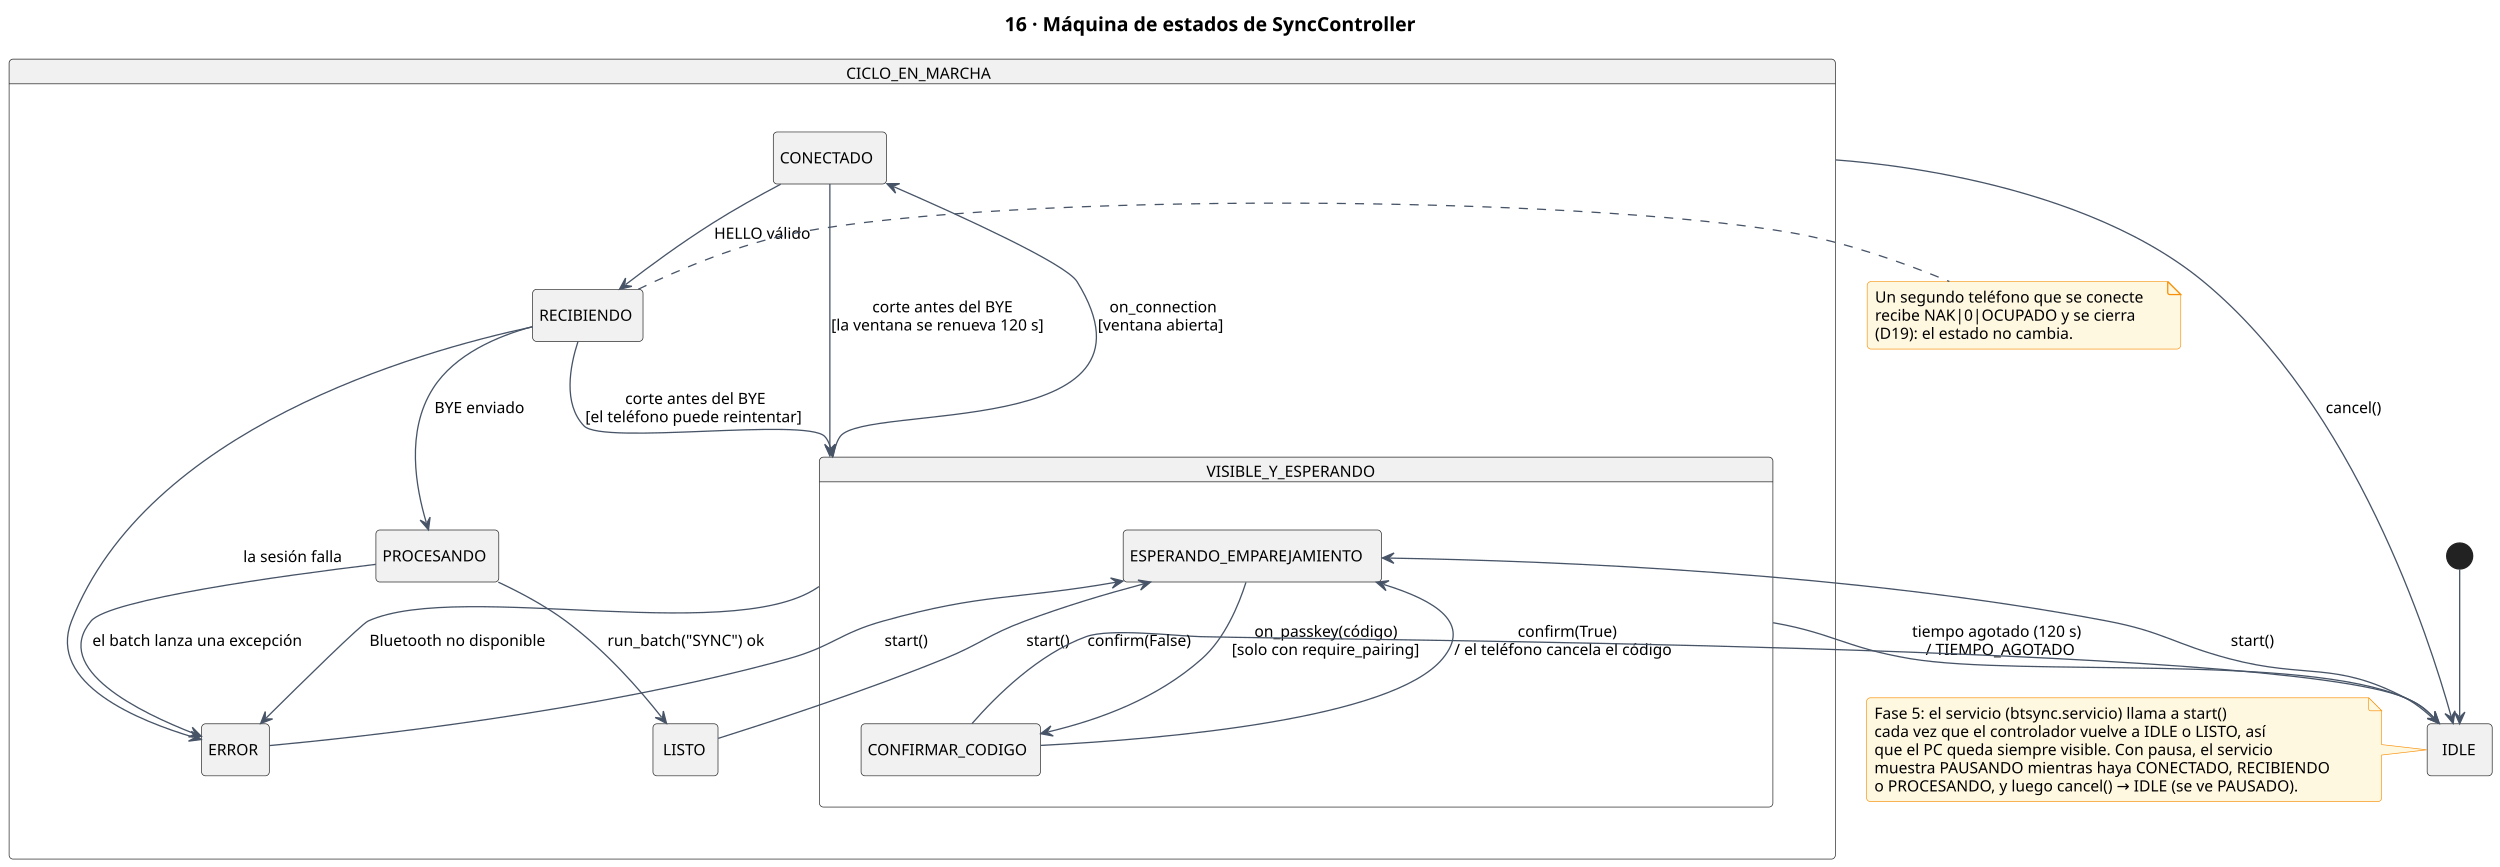
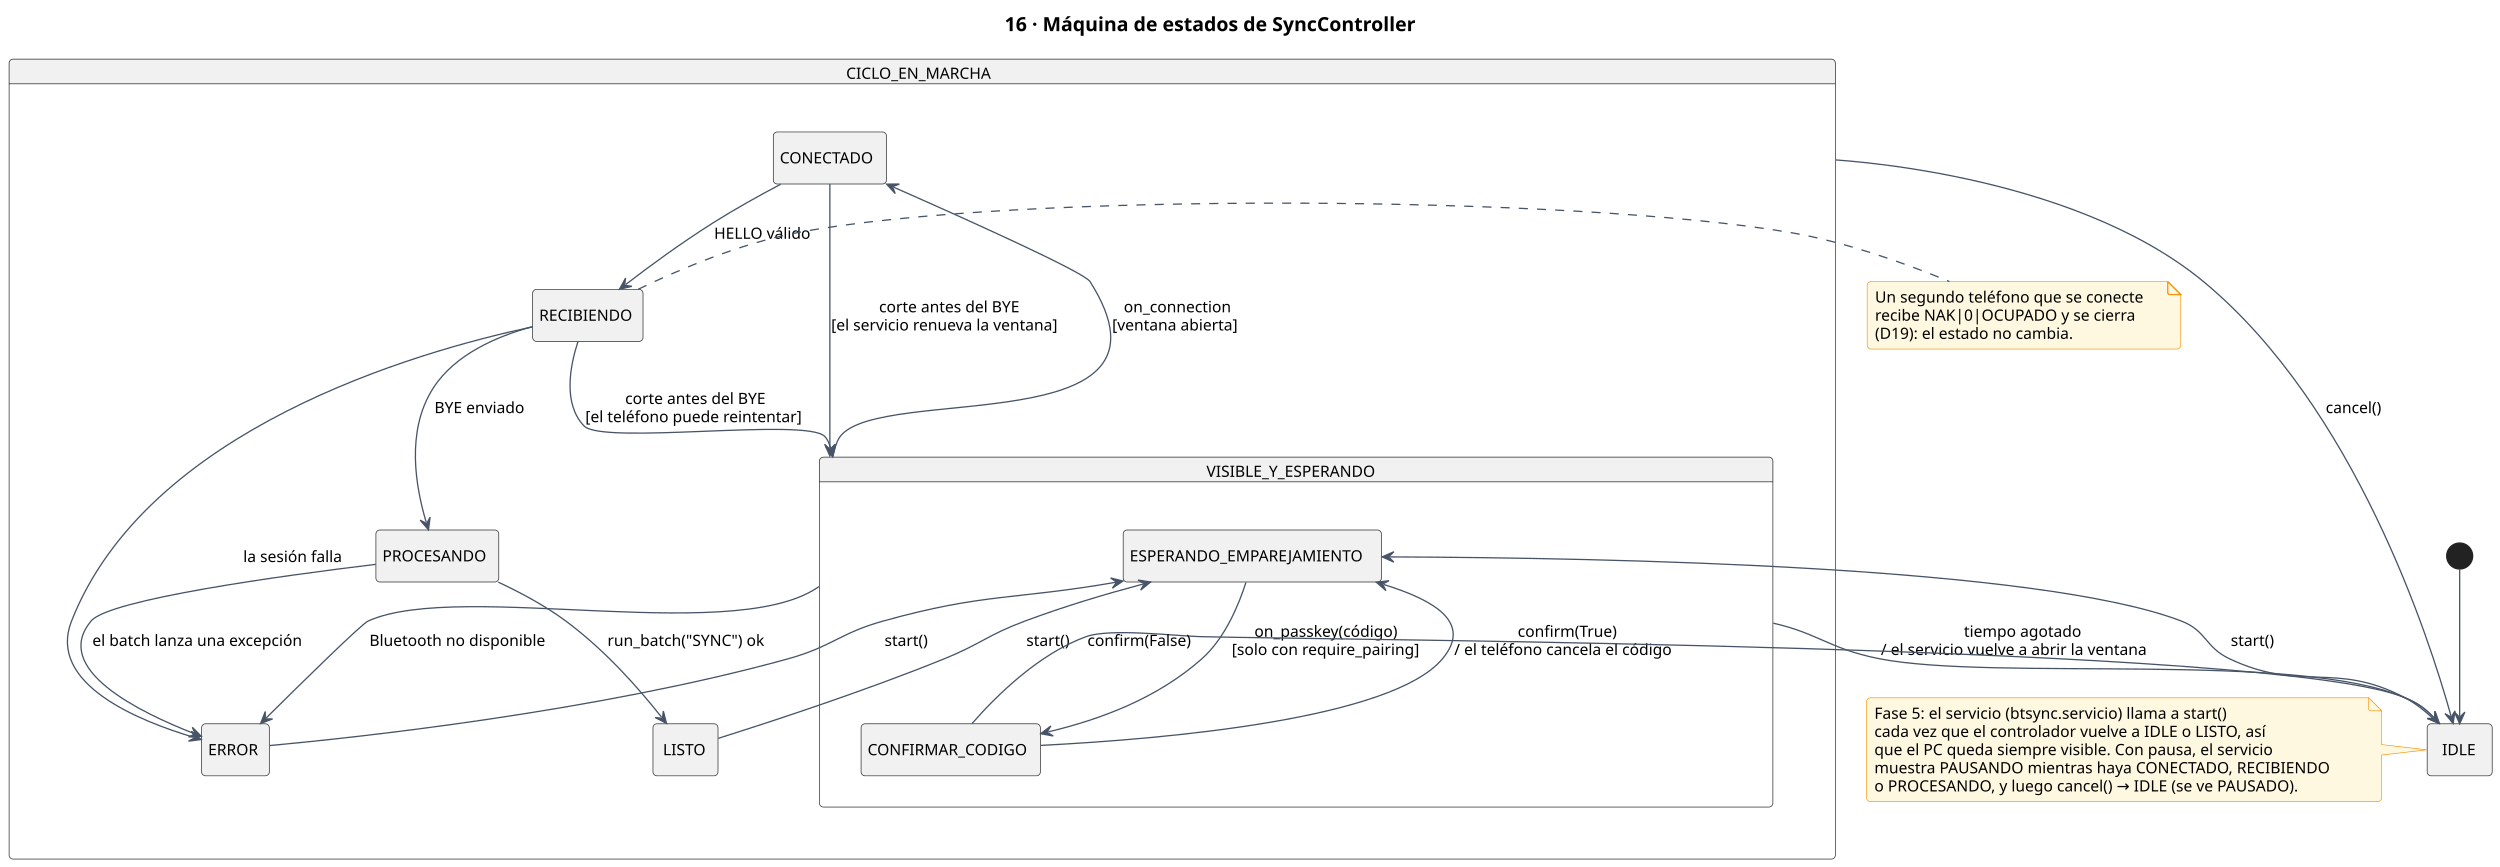
<svg xmlns="http://www.w3.org/2000/svg" contentStyleType="text/css" height="666px" preserveAspectRatio="none" style="width:1922px;height:666px;background:#FFFFFF;" version="1.1" viewBox="0 0 1922 666" width="1922px" zoomAndPan="magnify">
  <defs />
  <g>
    <text fill="#000000" font-family="sans-serif" font-size="15" font-weight="bold" lengthAdjust="spacing" textLength="363.369" x="772.315" y="23.923">16 · Máquina de estados de SyncController</text>
    <g id="cluster_CICLO_EN_MARCHA">
      <path d="M10,45.461 L1408,45.461 A3,3 0 0 1 1411,48.461 L1411,64.43 L7,64.43 L7,48.461 A3,3 0 0 1 10,45.461 " fill="#F1F1F1" style="stroke:#F1F1F1;stroke-width:1.0;" />
      <rect fill="none" height="615" rx="3" ry="3" style="stroke:#181818;stroke-width:0.5;" width="1404" x="7" y="45.461" />
      <line style="stroke:#181818;stroke-width:0.5;" x1="7" x2="1411" y1="64.43" y2="64.43" />
      <text fill="#000000" font-family="sans-serif" font-size="12" lengthAdjust="spacing" textLength="117.498" x="650.5" y="60.6">CICLO_EN_MARCHA</text>
    </g>
    <g id="cluster_VISIBLE_Y_ESPERANDO">
      <path d="M633,351.461 L1360,351.461 A3,3 0 0 1 1363,354.461 L1363,370.43 L630,370.43 L630,354.461 A3,3 0 0 1 633,351.461 " fill="#F1F1F1" style="stroke:#F1F1F1;stroke-width:1.0;" />
      <rect fill="none" height="269" rx="3" ry="3" style="stroke:#181818;stroke-width:0.5;" width="733" x="630" y="351.461" />
      <line style="stroke:#181818;stroke-width:0.5;" x1="630" x2="1363" y1="370.43" y2="370.43" />
      <text fill="#000000" font-family="sans-serif" font-size="12" lengthAdjust="spacing" textLength="138.961" x="927.5" y="366.6">VISIBLE_Y_ESPERANDO</text>
    </g>
    <rect fill="#F1F1F1" height="40" rx="3" ry="3" style="stroke:#181818;stroke-width:0.5;" width="86.986" x="594.5" y="101.461" />
    <text fill="#000000" font-family="sans-serif" font-size="12" lengthAdjust="spacing" textLength="76.986" x="599.5" y="125.615">CONECTADO</text>
    <rect fill="#F1F1F1" height="40" rx="3" ry="3" style="stroke:#181818;stroke-width:0.5;" width="84.853" x="409.5" y="222.461" />
    <text fill="#000000" font-family="sans-serif" font-size="12" lengthAdjust="spacing" textLength="74.853" x="414.5" y="246.615">RECIBIENDO</text>
    <rect fill="#F1F1F1" height="40" rx="3" ry="3" style="stroke:#181818;stroke-width:0.5;" width="94.469" x="289" y="407.461" />
    <text fill="#000000" font-family="sans-serif" font-size="12" lengthAdjust="spacing" textLength="84.469" x="294" y="431.615">PROCESANDO</text>
    <rect fill="#F1F1F1" height="40" rx="3" ry="3" style="stroke:#181818;stroke-width:0.5;" width="50" x="502" y="556.461" />
    <text fill="#000000" font-family="sans-serif" font-size="12" lengthAdjust="spacing" textLength="34.617" x="509.691" y="580.615">LISTO</text>
    <rect fill="#F1F1F1" height="40" rx="3" ry="3" style="stroke:#181818;stroke-width:0.5;" width="52.041" x="155" y="556.461" />
    <text fill="#000000" font-family="sans-serif" font-size="12" lengthAdjust="spacing" textLength="42.041" x="160" y="580.615">ERROR</text>
    <rect fill="#F1F1F1" height="40" rx="3" ry="3" style="stroke:#181818;stroke-width:0.5;" width="198.502" x="863.5" y="407.461" />
    <text fill="#000000" font-family="sans-serif" font-size="12" lengthAdjust="spacing" textLength="188.502" x="868.5" y="431.615">ESPERANDO_EMPAREJAMIENTO</text>
    <rect fill="#F1F1F1" height="40" rx="3" ry="3" style="stroke:#181818;stroke-width:0.5;" width="137.828" x="662" y="556.461" />
    <text fill="#000000" font-family="sans-serif" font-size="12" lengthAdjust="spacing" textLength="127.828" x="667" y="580.615">CONFIRMAR_CODIGO</text>
    <rect fill="#F1F1F1" height="40" rx="3" ry="3" style="stroke:#181818;stroke-width:0.5;" width="50" x="1866" y="556.461" />
    <text fill="#000000" font-family="sans-serif" font-size="12" lengthAdjust="spacing" textLength="27.047" x="1877.477" y="580.615">IDLE</text>
    <ellipse cx="1891" cy="427.461" fill="#222222" rx="10" ry="10" style="stroke:#222222;stroke-width:1.0;" />
    <g id="elem_GMN31">
      <path d="M1435,539.461 L1435,613.305 A3,3 0 0 0 1438,616.305 L1828.035,616.305 A3,3 0 0 0 1831.035,613.305 L1831.035,580.461 L1865.7,576.461 L1831.035,572.461 L1831.035,546.461 L1821.035,536.461 L1438,536.461 A3,3 0 0 0 1435,539.461 " fill="#FFF8E1" style="stroke:#F79009;stroke-width:0.5;" />
      <path d="M1821.035,536.461 L1821.035,544.961 A1.5,1.5 0 0 0 1822.535,546.461 L1831.035,546.461 L1821.035,536.461 " fill="#FFF8E1" style="stroke:#F79009;stroke-width:0.5;" />
      <text fill="#000000" font-family="sans-serif" font-size="12" lengthAdjust="spacing" textLength="300.328" x="1441" y="552.6">Fase 5: el servicio (btsync.servicio) llama a start()</text>
      <text fill="#000000" font-family="sans-serif" font-size="12" lengthAdjust="spacing" textLength="327.299" x="1441" y="566.568">cada vez que el controlador vuelve a IDLE o LISTO, así</text>
      <text fill="#000000" font-family="sans-serif" font-size="12" lengthAdjust="spacing" textLength="331.922" x="1441" y="580.537">que el PC queda siempre visible. Con pausa, el servicio</text>
      <text fill="#000000" font-family="sans-serif" font-size="12" lengthAdjust="spacing" textLength="375.035" x="1441" y="594.506">muestra PAUSANDO mientras haya CONECTADO, RECIBIENDO</text>
      <text fill="#000000" font-family="sans-serif" font-size="12" lengthAdjust="spacing" textLength="355.711" x="1441" y="608.475">o PROCESANDO, y luego cancel() → IDLE (se ve PAUSADO).</text>
    </g>
    <g id="elem_GMN34">
      <path d="M1435.5,219.461 L1435.5,265.367 A3,3 0 0 0 1438.5,268.367 L1673.555,268.367 A3,3 0 0 0 1676.555,265.367 L1676.555,226.461 L1666.555,216.461 L1438.5,216.461 A3,3 0 0 0 1435.5,219.461 " fill="#FFF8E1" style="stroke:#F79009;stroke-width:0.5;" />
      <path d="M1666.555,216.461 L1666.555,224.961 A1.5,1.5 0 0 0 1668.055,226.461 L1676.555,226.461 L1666.555,216.461 " fill="#FFF8E1" style="stroke:#F79009;stroke-width:1.0;" />
      <text fill="#000000" font-family="sans-serif" font-size="12" lengthAdjust="spacing" textLength="220.055" x="1441.5" y="232.6">Un segundo teléfono que se conecte</text>
      <text fill="#000000" font-family="sans-serif" font-size="12" lengthAdjust="spacing" textLength="209.291" x="1441.5" y="246.568">recibe NAK|0|OCUPADO y se cierra</text>
      <text fill="#000000" font-family="sans-serif" font-size="12" lengthAdjust="spacing" textLength="167.25" x="1441.5" y="260.537">(D19): el estado no cambia.</text>
    </g>
    <g id="link_*start*_IDLE">
      <path d="M1891,437.661 C1891,461.291 1891,518.531 1891,550.461 " fill="none" id="*start*-to-IDLE" style="stroke:#475467;stroke-width:1.0;" />
      <polygon fill="#475467" points="1891,556.461,1895,547.461,1891,551.461,1887,547.461,1891,556.461" style="stroke:#475467;stroke-width:1.0;" />
    </g>
    <g id="link_ESPERANDO_EMPAREJAMIENTO_CONFIRMAR_CODIGO">
      <path d="M957.89,447.701 C952.29,465.261 941.67,490.791 924,506.461 C889.38,537.141 845.985,553.062 805.914,562.672 " fill="none" id="ESPERANDO_EMPAREJAMIENTO-to-CONFIRMAR_CODIGO" style="stroke:#475467;stroke-width:1.0;" />
      <polygon fill="#475467" points="800.08,564.071,809.765,565.862,804.942,562.905,807.899,558.082,800.08,564.071" style="stroke:#475467;stroke-width:1.0;" />
      <text fill="#000000" font-family="sans-serif" font-size="12" lengthAdjust="spacing" textLength="119.068" x="964.361" y="489.6">on_passkey(código)</text>
      <text fill="#000000" font-family="sans-serif" font-size="12" lengthAdjust="spacing" textLength="153.791" x="947" y="503.568">[solo con require_pairing]</text>
    </g>
    <g id="link_CONFIRMAR_CODIGO_ESPERANDO_EMPAREJAMIENTO">
      <path d="M800.18,573.061 C898.34,568.031 1070.44,552.701 1109,506.461 C1131.73,479.201 1104.283,461.861 1063.853,449.381 " fill="none" id="CONFIRMAR_CODIGO-to-ESPERANDO_EMPAREJAMIENTO" style="stroke:#475467;stroke-width:1.0;" />
      <polygon fill="#475467" points="1058.12,447.611,1065.54,454.087,1062.898,449.086,1067.899,446.443,1058.12,447.611" style="stroke:#475467;stroke-width:1.0;" />
      <text fill="#000000" font-family="sans-serif" font-size="12" lengthAdjust="spacing" textLength="82.342" x="1166.8" y="489.6">confirm(True)</text>
      <text fill="#000000" font-family="sans-serif" font-size="12" lengthAdjust="spacing" textLength="179.941" x="1118" y="503.568">/ el teléfono cancela el código</text>
    </g>
    <g id="link_VISIBLE_Y_ESPERANDO_CONECTADO">
-       <path d="M640.433,351.11 C640.533,350.583 640.636,350.064 640.742,349.552 C641.167,347.506 641.639,345.589 642.165,343.832 C643.217,340.318 644.482,337.445 646,335.461 C665.54,309.911 904.12,339.041 828,216.461 C819.58,202.901 740.8,166.94 687.36,143.63 " fill="none" id="VISIBLE_Y_ESPERANDO-to-CONECTADO" style="stroke:#475467;stroke-width:1.0;" />
-       <polygon fill="#475467" points="681.86,141.231,688.51,148.496,686.443,143.23,691.709,141.163,681.86,141.231" style="stroke:#475467;stroke-width:1.0;" />
-       <text fill="#000000" font-family="sans-serif" font-size="12" lengthAdjust="spacing" textLength="87.064" x="852.95" y="240.1">on_connection</text>
-       <text fill="#000000" font-family="sans-serif" font-size="12" lengthAdjust="spacing" textLength="104.965" x="844" y="254.068">[ventana abierta]</text>
+       <path d="M640.382,351.072 C640.483,350.545 640.587,350.026 640.693,349.515 C641.121,347.471 641.597,345.557 642.128,343.803 C643.189,340.296 644.466,337.432 646,335.461 C677.5,294.991 917.1,341.031 838,216.461 C833.44,209.271 744.54,169.281 687.09,143.952 " fill="none" id="VISIBLE_Y_ESPERANDO-to-CONECTADO" style="stroke:#475467;stroke-width:1.0;" />
+       <polygon fill="#475467" points="681.6,141.531,688.221,148.822,686.175,143.548,691.449,141.502,681.6,141.531" style="stroke:#475467;stroke-width:1.0;" />
+       <text fill="#000000" font-family="sans-serif" font-size="12" lengthAdjust="spacing" textLength="87.064" x="863.95" y="240.1">on_connection</text>
+       <text fill="#000000" font-family="sans-serif" font-size="12" lengthAdjust="spacing" textLength="104.965" x="855" y="254.068">[ventana abierta]</text>
    </g>
    <g id="link_CONECTADO_VISIBLE_Y_ESPERANDO">
      <path d="M638,141.481 C638,174.236 638,243.783 638,305.971 C638,321.518 638,330.605 638,344.542 " fill="none" id="CONECTADO-to-VISIBLE_Y_ESPERANDO" style="stroke:#475467;stroke-width:1.0;" />
      <polygon fill="#475467" points="638,350.542,642,341.542,638,345.542,634,341.542,638,350.542" style="stroke:#475467;stroke-width:1.0;" />
-       <text fill="#000000" font-family="sans-serif" font-size="12" lengthAdjust="spacing" textLength="117.182" x="670.602" y="240.1">corte antes del BYE</text>
-       <text fill="#000000" font-family="sans-serif" font-size="12" lengthAdjust="spacing" textLength="180.387" x="639" y="254.068">[la ventana se renueva 120 s]</text>
+       <text fill="#000000" font-family="sans-serif" font-size="12" lengthAdjust="spacing" textLength="117.182" x="675.797" y="240.1">corte antes del BYE</text>
+       <text fill="#000000" font-family="sans-serif" font-size="12" lengthAdjust="spacing" textLength="190.775" x="639" y="254.068">[el servicio renueva la ventana]</text>
    </g>
    <g id="link_CONECTADO_RECIBIENDO">
      <path d="M600.15,141.651 C583.82,150.281 564.69,160.901 548,171.461 C522.73,187.461 500.05,204.138 481,218.758 " fill="none" id="CONECTADO-to-RECIBIENDO" style="stroke:#475467;stroke-width:1.0;" />
      <polygon fill="#475467" points="476.24,222.411,485.815,220.105,480.207,219.367,480.944,213.758,476.24,222.411" style="stroke:#475467;stroke-width:1.0;" />
      <text fill="#000000" font-family="sans-serif" font-size="12" lengthAdjust="spacing" textLength="79.318" x="549" y="183.6">HELLO válido</text>
    </g>
    <g id="link_RECIBIENDO_PROCESANDO">
      <path d="M409.36,251.121 C382.46,258.391 349.74,272.291 333,298.461 C311.68,331.791 319.749,374.91 327.689,401.59 " fill="none" id="RECIBIENDO-to-PROCESANDO" style="stroke:#475467;stroke-width:1.0;" />
      <polygon fill="#475467" points="329.4,407.341,330.667,397.574,327.974,402.549,322.999,399.856,329.4,407.341" style="stroke:#475467;stroke-width:1.0;" />
      <text fill="#000000" font-family="sans-serif" font-size="12" lengthAdjust="spacing" textLength="74.695" x="334" y="317.6">BYE enviado</text>
    </g>
    <g id="link_PROCESANDO_LISTO">
      <path d="M383.07,447.551 C400.2,455.561 419.21,465.751 435,477.461 C466.11,500.541 491.837,530.186 508.697,551.495 " fill="none" id="PROCESANDO-to-LISTO" style="stroke:#475467;stroke-width:1.0;" />
      <polygon fill="#475467" points="512.42,556.201,509.973,546.661,509.318,552.28,503.699,551.625,512.42,556.201" style="stroke:#475467;stroke-width:1.0;" />
      <text fill="#000000" font-family="sans-serif" font-size="12" lengthAdjust="spacing" textLength="130.834" x="467" y="496.6">run_batch("SYNC") ok</text>
    </g>
    <g id="link_PROCESANDO_ERROR">
      <path d="M288.88,433.861 C216.26,442.661 83.88,460.791 70,477.461 C39.16,514.501 107.45,547.672 149.2,563.942 " fill="none" id="PROCESANDO-to-ERROR" style="stroke:#475467;stroke-width:1.0;" />
      <polygon fill="#475467" points="154.79,566.121,147.857,559.126,150.131,564.305,144.952,566.58,154.79,566.121" style="stroke:#475467;stroke-width:1.0;" />
      <text fill="#000000" font-family="sans-serif" font-size="12" lengthAdjust="spacing" textLength="175.324" x="71" y="496.6">el batch lanza una excepción</text>
    </g>
    <g id="link_RECIBIENDO_ERROR">
      <path d="M409.36,251.271 C319.26,270.521 113.01,329.841 55,477.461 C35.99,525.821 106.672,554.192 148.932,566.832 " fill="none" id="RECIBIENDO-to-ERROR" style="stroke:#475467;stroke-width:1.0;" />
      <polygon fill="#475467" points="154.68,568.551,147.204,562.14,149.89,567.118,144.911,569.804,154.68,568.551" style="stroke:#475467;stroke-width:1.0;" />
      <text fill="#000000" font-family="sans-serif" font-size="12" lengthAdjust="spacing" textLength="82.084" x="187" y="432.1">la sesión falla</text>
    </g>
    <g id="link_RECIBIENDO_VISIBLE_Y_ESPERANDO">
      <path d="M444.35,262.571 C438.13,281.641 432.75,310.491 449,327.461 C463.23,342.321 619.45,320.921 634,335.461 C635.761,337.221 637.15,339.926 638.23,343.316 C638.771,345.011 639.234,346.877 639.629,348.883 C639.727,349.384 639.822,349.894 639.912,350.413 C639.957,350.672 639.033,345.012 639.076,345.275 " fill="none" id="RECIBIENDO-to-VISIBLE_Y_ESPERANDO" style="stroke:#475467;stroke-width:1.0;" />
      <polygon fill="#475467" points="640.044,351.196,642.54,341.669,639.237,346.262,634.644,342.959,640.044,351.196" style="stroke:#475467;stroke-width:1.0;" />
      <text fill="#000000" font-family="sans-serif" font-size="12" lengthAdjust="spacing" textLength="117.182" x="480.603" y="310.6">corte antes del BYE</text>
      <text fill="#000000" font-family="sans-serif" font-size="12" lengthAdjust="spacing" textLength="178.389" x="450" y="324.568">[el teléfono puede reintentar]</text>
    </g>
    <g id="link_VISIBLE_Y_ESPERANDO_ERROR">
      <path d="M629.614,450.936 C629.098,451.303 628.572,451.664 628.037,452.019 C625.897,453.439 623.608,454.761 621.18,455.991 C616.322,458.451 610.907,460.545 605.01,462.318 C593.215,465.864 579.491,468.129 564.45,469.489 C534.366,472.209 499.009,471.31 463.255,469.8 C391.748,466.778 318.655,461.311 283,477.461 C277.91,479.771 232.762,524.107 204.631,551.987 " fill="none" id="VISIBLE_Y_ESPERANDO-to-ERROR" style="stroke:#475467;stroke-width:1.0;" />
      <polygon fill="#475467" points="200.37,556.211,209.578,552.716,203.921,552.691,203.946,547.034,200.37,556.211" style="stroke:#475467;stroke-width:1.0;" />
      <text fill="#000000" font-family="sans-serif" font-size="12" lengthAdjust="spacing" textLength="142.266" x="284" y="496.6">Bluetooth no disponible</text>
    </g>
    <g id="link_LISTO_ESPERANDO_EMPAREJAMIENTO">
      <path d="M552.13,567.671 C590.18,555.671 664.51,531.421 726,506.461 C754.19,495.021 759.48,488.041 788,477.461 C819.06,465.941 848.283,457.169 878.793,449.019 " fill="none" id="LISTO-to-ESPERANDO_EMPAREJAMIENTO" style="stroke:#475467;stroke-width:1.0;" />
      <polygon fill="#475467" points="884.59,447.471,874.863,445.929,879.759,448.761,876.927,453.658,884.59,447.471" style="stroke:#475467;stroke-width:1.0;" />
      <text fill="#000000" font-family="sans-serif" font-size="12" lengthAdjust="spacing" textLength="37.312" x="789" y="496.6">start()</text>
    </g>
    <g id="link_ERROR_ESPERANDO_EMPAREJAMIENTO">
      <path d="M207.3,573.191 C274.62,566.971 458.29,547.271 606,506.461 C639.65,497.161 645.37,486.831 679,477.461 C757.13,455.701 779.11,461.411 859,447.461 C860.45,447.211 855.992,447.996 857.462,447.736 " fill="none" id="ERROR-to-ESPERANDO_EMPAREJAMIENTO" style="stroke:#475467;stroke-width:1.0;" />
      <polygon fill="#475467" points="863.37,446.691,853.811,444.32,858.446,447.562,855.204,452.197,863.37,446.691" style="stroke:#475467;stroke-width:1.0;" />
      <text fill="#000000" font-family="sans-serif" font-size="12" lengthAdjust="spacing" textLength="37.312" x="680" y="496.6">start()</text>
    </g>
    <g id="link_IDLE_ESPERANDO_EMPAREJAMIENTO">
-       <path d="M1874.66,556.441 C1867.48,549.181 1858.51,541.461 1849,536.461 C1794.58,507.891 1773.41,522.201 1714,506.461 C1671.74,495.261 1662.96,485.581 1620,477.461 C1424.87,440.571 1198.209,431.284 1068.689,429.064 " fill="none" id="IDLE-to-ESPERANDO_EMPAREJAMIENTO" style="stroke:#475467;stroke-width:1.0;" />
-       <polygon fill="#475467" points="1062.69,428.961,1071.62,433.115,1067.689,429.047,1071.757,425.116,1062.69,428.961" style="stroke:#475467;stroke-width:1.0;" />
+       <path d="M1874.66,556.441 C1867.48,549.181 1858.51,541.461 1849,536.461 C1794.58,507.891 1769.56,532.741 1714,506.461 C1695.11,497.531 1696.5,484.951 1677,477.461 C1567.61,435.451 1237.79,428.773 1068.6,428.153 " fill="none" id="IDLE-to-ESPERANDO_EMPAREJAMIENTO" style="stroke:#475467;stroke-width:1.0;" />
+       <polygon fill="#475467" points="1062.6,428.131,1071.585,432.164,1067.6,428.149,1071.615,424.164,1062.6,428.131" style="stroke:#475467;stroke-width:1.0;" />
      <text fill="#000000" font-family="sans-serif" font-size="12" lengthAdjust="spacing" textLength="37.312" x="1715" y="496.6">start()</text>
    </g>
    <g id="link_CICLO_EN_MARCHA_IDLE">
      <path d="M1411.484,122.971 C1411.649,122.982 1411.817,122.994 1411.987,123.007 C1412.327,123.031 1412.675,123.056 1413.033,123.083 C1418.755,123.505 1426.734,124.191 1436.472,125.273 C1455.948,127.437 1482.461,131.188 1512.019,137.595 C1571.135,150.408 1642.435,173.846 1694,216.461 C1810.45,312.701 1867.698,490.752 1884.348,550.442 " fill="none" id="CICLO_EN_MARCHA-to-IDLE" style="stroke:#475467;stroke-width:1.0;" />
      <polygon fill="#475467" points="1885.96,556.221,1887.395,546.477,1884.617,551.405,1879.689,548.627,1885.96,556.221" style="stroke:#475467;stroke-width:1.0;" />
      <text fill="#000000" font-family="sans-serif" font-size="12" lengthAdjust="spacing" textLength="48.234" x="1788" y="317.6">cancel()</text>
    </g>
    <g id="link_VISIBLE_Y_ESPERANDO_IDLE">
-       <path d="M1363.132,478.752 C1363.503,478.816 1363.872,478.88 1364.238,478.944 C1367.171,479.457 1369.963,479.989 1372.635,480.536 C1377.979,481.632 1382.841,482.791 1387.383,483.995 C1396.465,486.403 1404.263,488.991 1412.056,491.608 C1427.642,496.843 1443.21,502.196 1469,506.461 C1552.57,520.291 1771.43,502.421 1849,536.461 C1859.02,540.861 1864.035,544.352 1871.225,551.842 " fill="none" id="VISIBLE_Y_ESPERANDO-to-IDLE" style="stroke:#475467;stroke-width:1.0;" />
-       <polygon fill="#475467" points="1875.38,556.171,1872.033,546.908,1871.917,552.564,1866.262,552.448,1875.38,556.171" style="stroke:#475467;stroke-width:1.0;" />
-       <text fill="#000000" font-family="sans-serif" font-size="12" lengthAdjust="spacing" textLength="141.363" x="1470" y="489.6">tiempo agotado (120 s)</text>
-       <text fill="#000000" font-family="sans-serif" font-size="12" lengthAdjust="spacing" textLength="120.522" x="1480.421" y="503.568">/ TIEMPO_AGOTADO</text>
+       <path d="M1363.246,479.109 C1363.534,479.173 1363.821,479.237 1364.106,479.302 C1364.676,479.432 1365.239,479.562 1365.795,479.695 C1366.907,479.959 1367.993,480.228 1369.053,480.501 C1373.295,481.595 1377.138,482.763 1380.715,483.981 C1387.869,486.417 1393.959,489.055 1400.045,491.713 C1412.217,497.031 1424.375,502.431 1445,506.461 C1533.35,523.721 1766.48,500.471 1849,536.461 C1859.03,540.841 1864.045,544.322 1871.235,551.812 " fill="none" id="VISIBLE_Y_ESPERANDO-to-IDLE" style="stroke:#475467;stroke-width:1.0;" />
+       <polygon fill="#475467" points="1875.39,556.141,1872.043,546.878,1871.927,552.534,1866.272,552.418,1875.39,556.141" style="stroke:#475467;stroke-width:1.0;" />
+       <text fill="#000000" font-family="sans-serif" font-size="12" lengthAdjust="spacing" textLength="95.215" x="1509.876" y="489.6">tiempo agotado</text>
+       <text fill="#000000" font-family="sans-serif" font-size="12" lengthAdjust="spacing" textLength="222.967" x="1446" y="503.568">/ el servicio vuelve a abrir la ventana</text>
    </g>
    <g id="link_CONFIRMAR_CODIGO_IDLE">
      <path d="M747.24,556.321 C765.84,535.031 798.49,502.721 835,489.461 C853.38,482.791 903.45,488.961 923,489.461 C1025.99,492.071 1754.35,495.791 1849,536.461 C1858.99,540.751 1863.925,544.165 1871.035,551.745 " fill="none" id="CONFIRMAR_CODIGO-to-IDLE" style="stroke:#475467;stroke-width:1.0;" />
      <polygon fill="#475467" points="1875.14,556.121,1871.9,546.82,1871.719,552.474,1866.065,552.293,1875.14,556.121" style="stroke:#475467;stroke-width:1.0;" />
      <text fill="#000000" font-family="sans-serif" font-size="12" lengthAdjust="spacing" textLength="86.314" x="836" y="496.6">confirm(False)</text>
    </g>
    <g id="link_RECIBIENDO_GMN34">
      <path d="M490.66,222.371 C522.41,207.061 569.08,187.241 612.5,178.961 C779.49,147.131 1209.98,150.051 1377.5,178.961 C1419.31,186.181 1464.31,202.241 1498.67,216.411 " fill="none" id="RECIBIENDO-GMN34" style="stroke:#475467;stroke-width:1.0;stroke-dasharray:7.0,7.0;" />
    </g>
  </g>
</svg>
